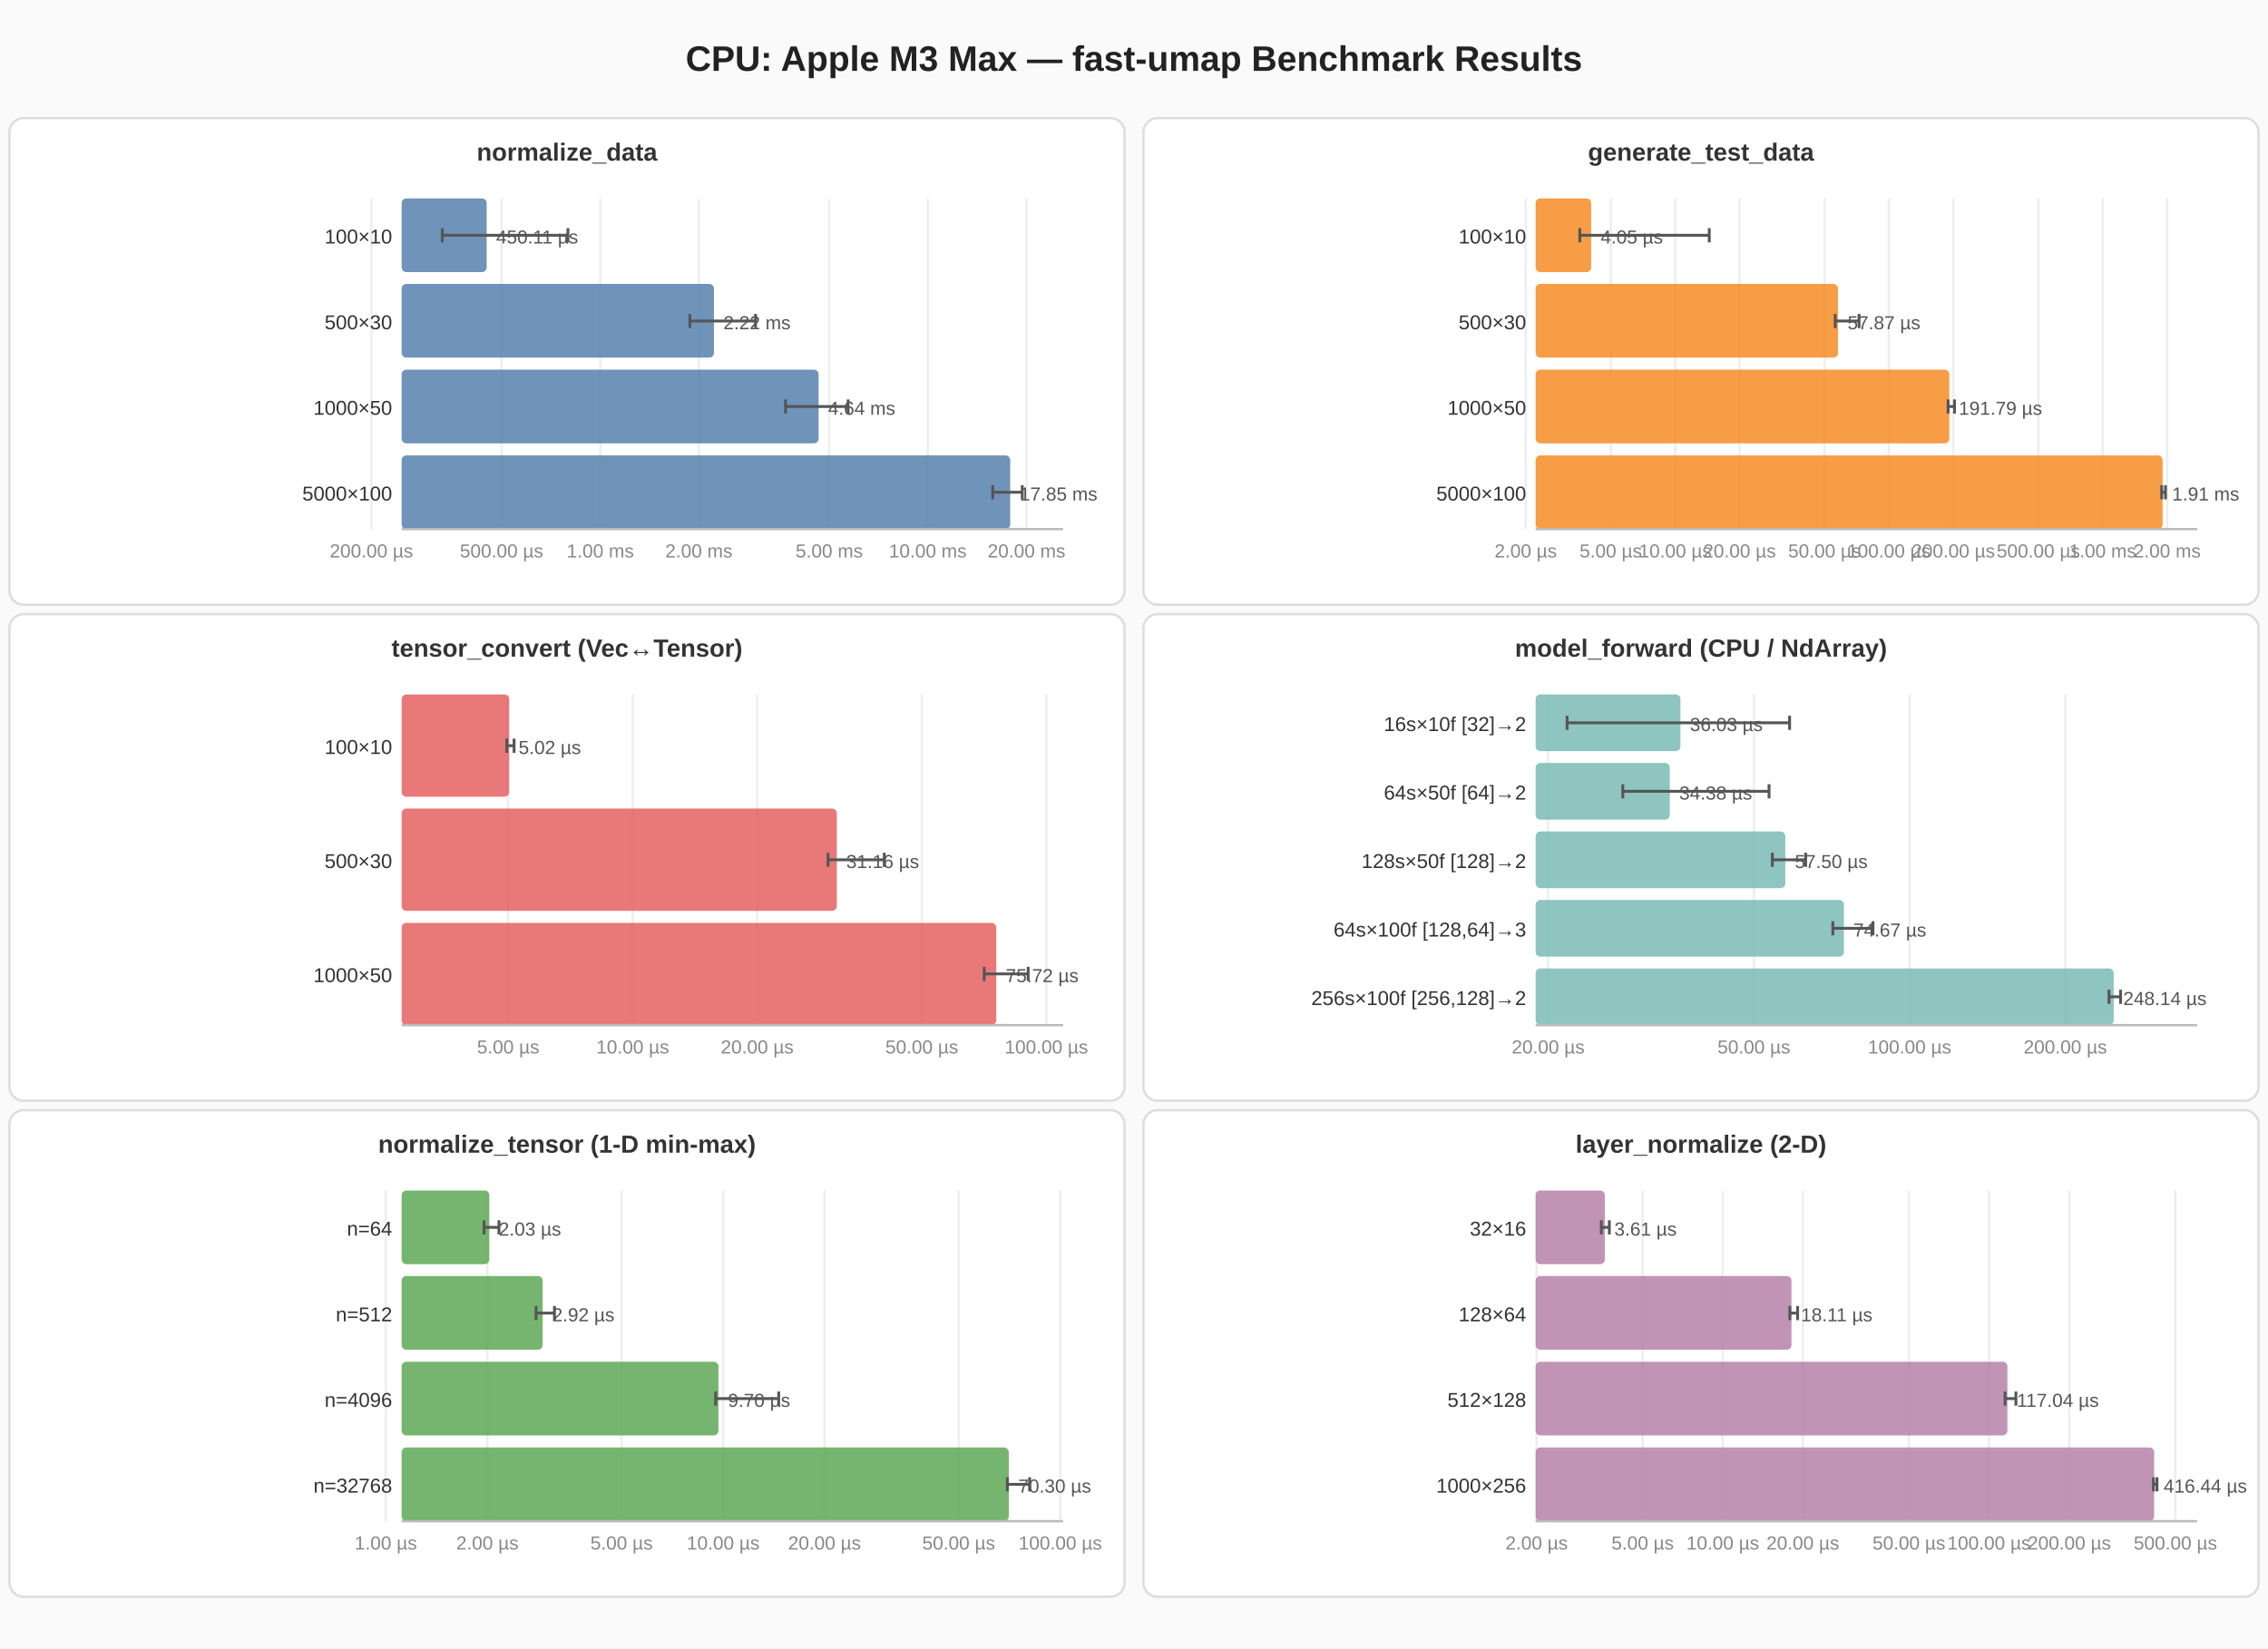
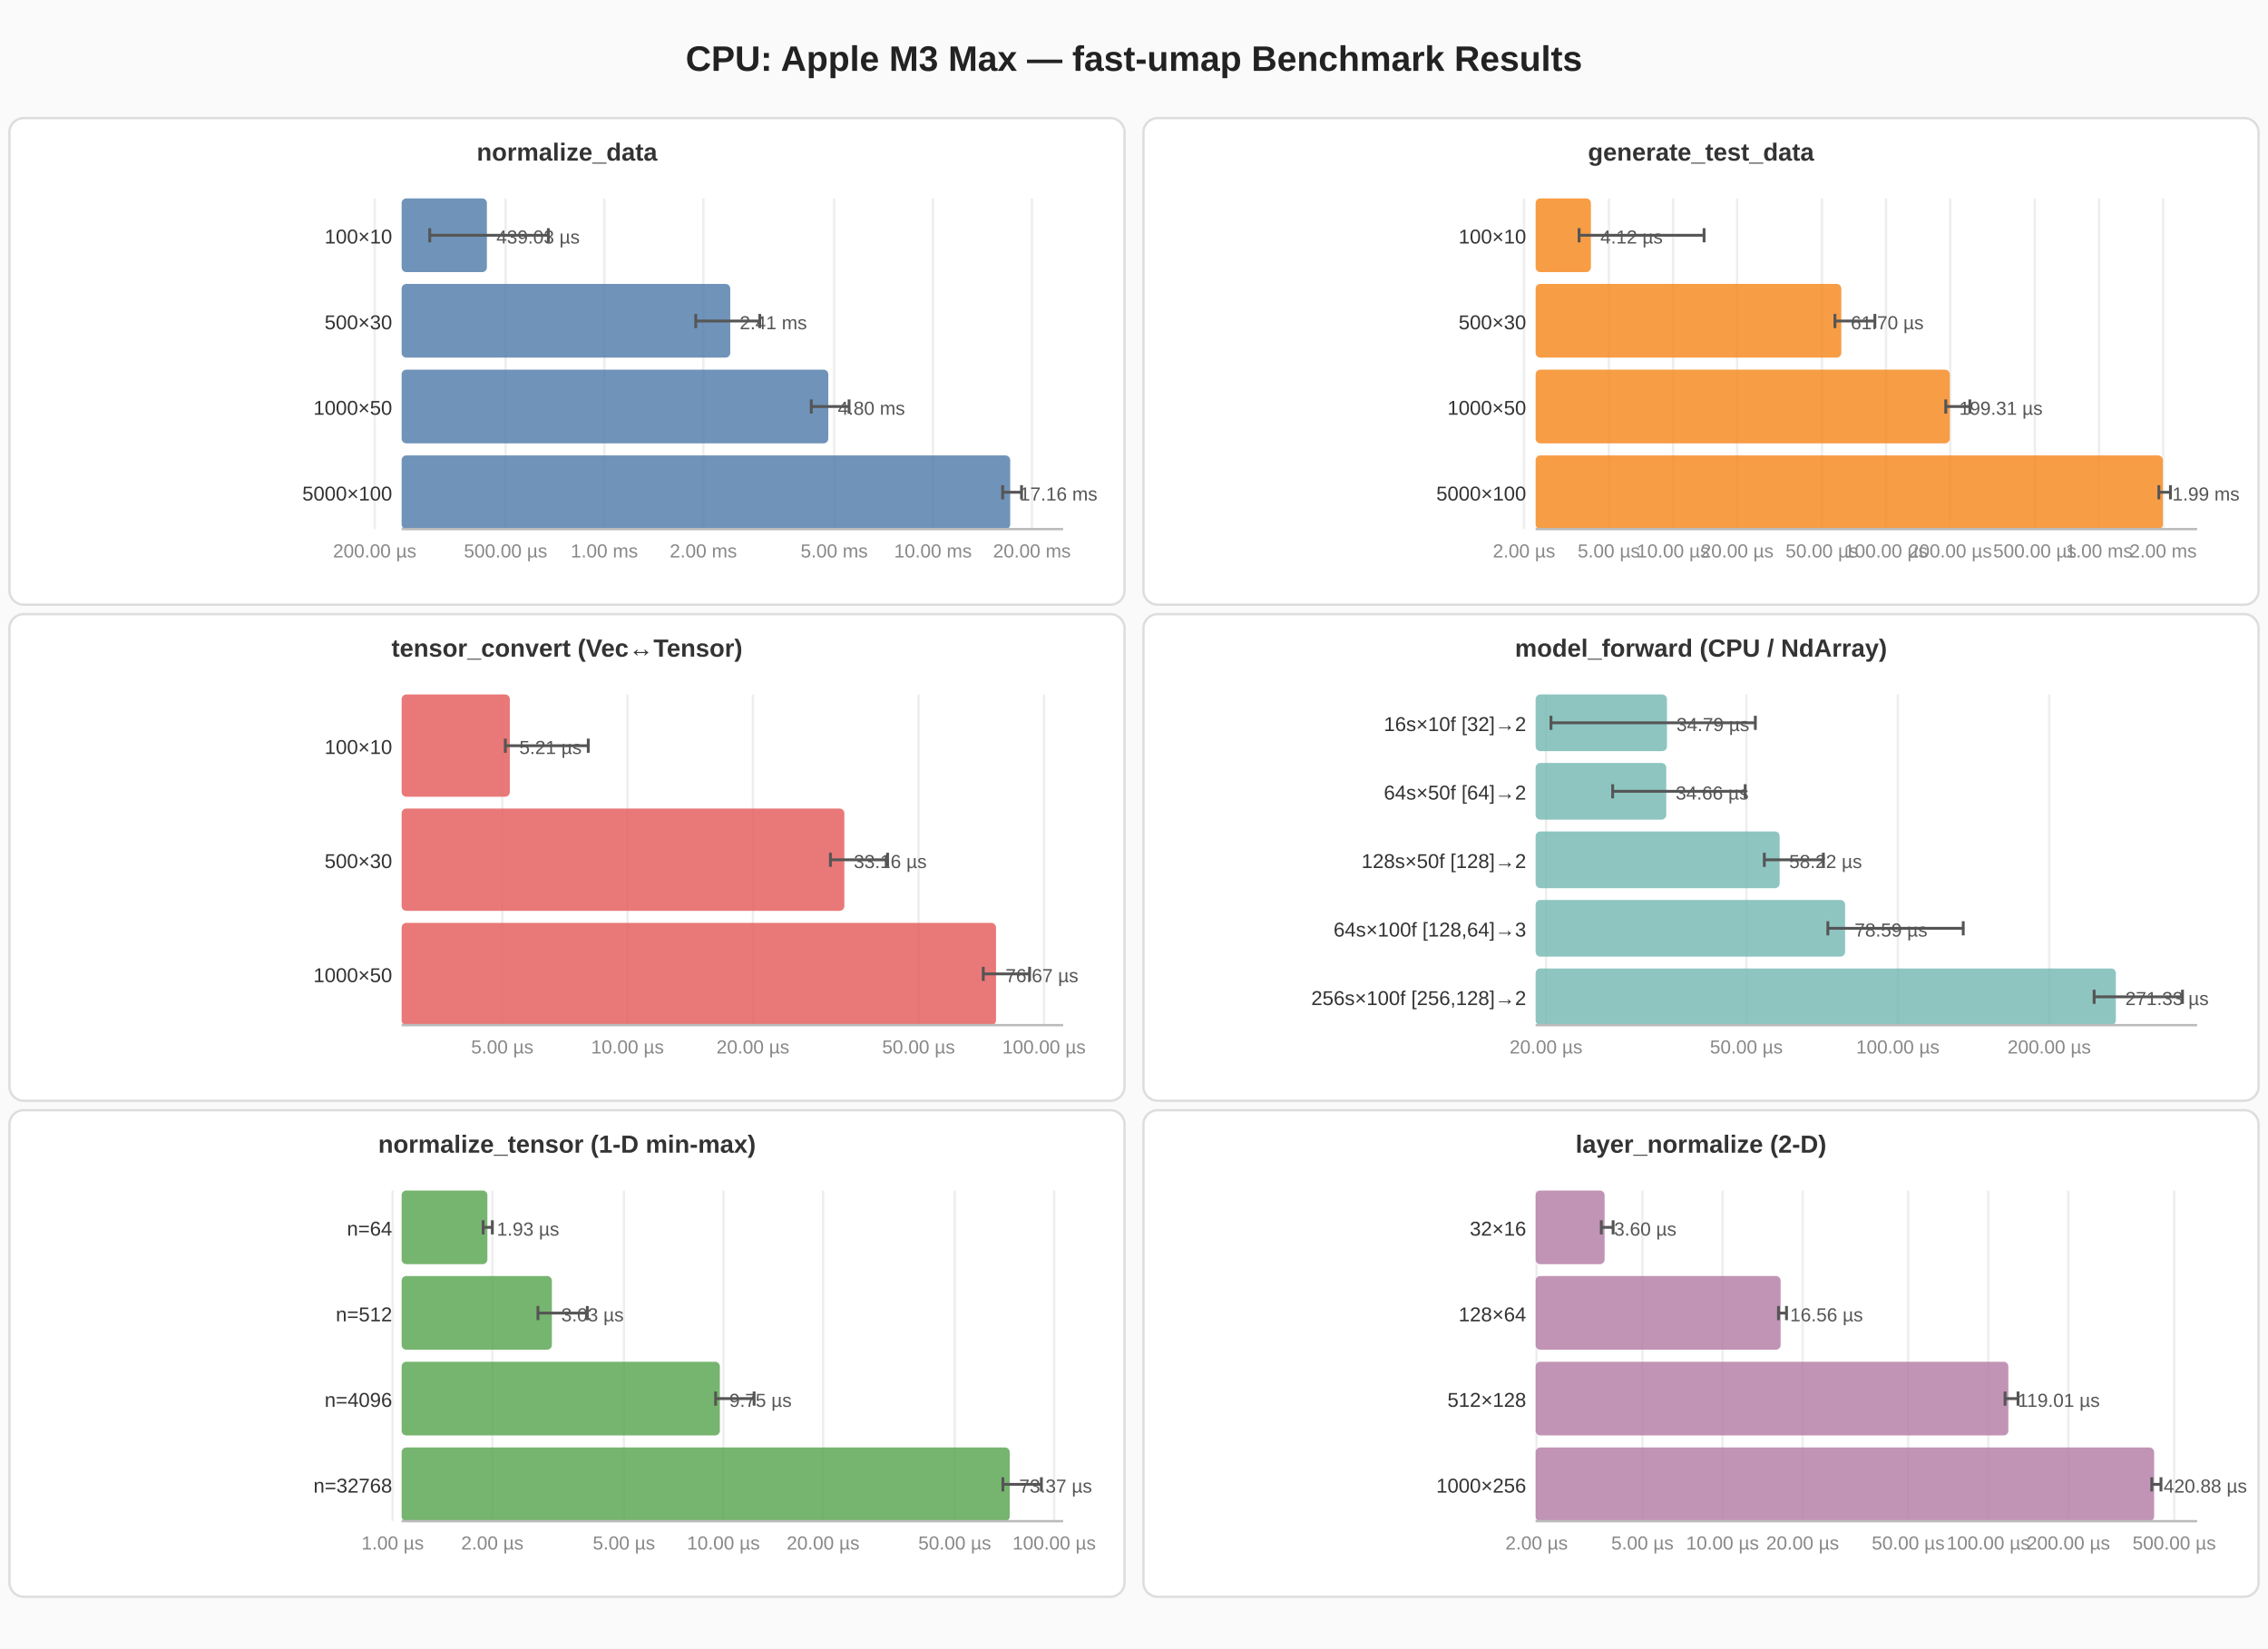
<svg xmlns="http://www.w3.org/2000/svg" width="960" height="698" font-family="monospace,Arial,sans-serif">
  <rect width="960" height="698" fill="#FAFAFA" />
  <text x="480" y="30" text-anchor="middle" font-size="15" font-weight="bold" fill="#222">CPU: Apple M3 Max — fast-umap Benchmark Results</text>
  <rect x="4.0" y="50.0" width="472.0" height="206.0" rx="6" fill="white" stroke="#DDD" stroke-width="1" />
  <text x="240.0" y="68.0" text-anchor="middle" font-size="10.5" font-weight="bold" fill="#333">normalize_data</text>
-   <line x1="157.2" y1="84.0" x2="157.2" y2="224.0" stroke="#EEE" stroke-width="1" />
-   <text x="157.2" y="236.0" text-anchor="middle" font-size="8" fill="#888">200.00 µs</text>
-   <line x1="212.3" y1="84.0" x2="212.3" y2="224.0" stroke="#EEE" stroke-width="1" />
-   <text x="212.3" y="236.0" text-anchor="middle" font-size="8" fill="#888">500.00 µs</text>
-   <line x1="254.1" y1="84.0" x2="254.1" y2="224.0" stroke="#EEE" stroke-width="1" />
-   <text x="254.1" y="236.0" text-anchor="middle" font-size="8" fill="#888">1.00 ms</text>
-   <line x1="295.8" y1="84.0" x2="295.8" y2="224.0" stroke="#EEE" stroke-width="1" />
-   <text x="295.8" y="236.0" text-anchor="middle" font-size="8" fill="#888">2.00 ms</text>
-   <line x1="351.0" y1="84.0" x2="351.0" y2="224.0" stroke="#EEE" stroke-width="1" />
-   <text x="351.0" y="236.0" text-anchor="middle" font-size="8" fill="#888">5.00 ms</text>
-   <line x1="392.7" y1="84.0" x2="392.7" y2="224.0" stroke="#EEE" stroke-width="1" />
-   <text x="392.7" y="236.0" text-anchor="middle" font-size="8" fill="#888">10.00 ms</text>
-   <line x1="434.5" y1="84.0" x2="434.5" y2="224.0" stroke="#EEE" stroke-width="1" />
-   <text x="434.5" y="236.0" text-anchor="middle" font-size="8" fill="#888">20.00 ms</text>
-   <rect x="170.0" y="84.0" width="36.0" height="31.2" rx="2" fill="#4C78A8" opacity="0.80" />
-   <line x1="187.2" y1="99.6" x2="240.4" y2="99.6" stroke="#555" stroke-width="1.2" />
-   <line x1="187.2" y1="96.6" x2="187.2" y2="102.6" stroke="#555" stroke-width="1.2" />
-   <line x1="240.4" y1="96.6" x2="240.4" y2="102.6" stroke="#555" stroke-width="1.2" />
+   <line x1="158.6" y1="84.0" x2="158.6" y2="224.0" stroke="#EEE" stroke-width="1" />
+   <text x="158.6" y="236.0" text-anchor="middle" font-size="8" fill="#888">200.00 µs</text>
+   <line x1="214.0" y1="84.0" x2="214.0" y2="224.0" stroke="#EEE" stroke-width="1" />
+   <text x="214.0" y="236.0" text-anchor="middle" font-size="8" fill="#888">500.00 µs</text>
+   <line x1="255.8" y1="84.0" x2="255.8" y2="224.0" stroke="#EEE" stroke-width="1" />
+   <text x="255.8" y="236.0" text-anchor="middle" font-size="8" fill="#888">1.00 ms</text>
+   <line x1="297.7" y1="84.0" x2="297.7" y2="224.0" stroke="#EEE" stroke-width="1" />
+   <text x="297.7" y="236.0" text-anchor="middle" font-size="8" fill="#888">2.00 ms</text>
+   <line x1="353.1" y1="84.0" x2="353.1" y2="224.0" stroke="#EEE" stroke-width="1" />
+   <text x="353.1" y="236.0" text-anchor="middle" font-size="8" fill="#888">5.00 ms</text>
+   <line x1="394.9" y1="84.0" x2="394.9" y2="224.0" stroke="#EEE" stroke-width="1" />
+   <text x="394.9" y="236.0" text-anchor="middle" font-size="8" fill="#888">10.00 ms</text>
+   <line x1="436.8" y1="84.0" x2="436.8" y2="224.0" stroke="#EEE" stroke-width="1" />
+   <text x="436.8" y="236.0" text-anchor="middle" font-size="8" fill="#888">20.00 ms</text>
+   <rect x="170.0" y="84.0" width="36.1" height="31.2" rx="2" fill="#4C78A8" opacity="0.80" />
+   <line x1="181.9" y1="99.6" x2="232.1" y2="99.6" stroke="#555" stroke-width="1.2" />
+   <line x1="181.9" y1="96.6" x2="181.9" y2="102.6" stroke="#555" stroke-width="1.2" />
+   <line x1="232.1" y1="96.6" x2="232.1" y2="102.6" stroke="#555" stroke-width="1.2" />
  <text x="166.0" y="103.1" text-anchor="end" font-size="8.5" fill="#333">100×10</text>
-   <text x="210.0" y="103.1" font-size="8" fill="#555">450.11 µs</text>
-   <rect x="170.0" y="120.2" width="132.2" height="31.2" rx="2" fill="#4C78A8" opacity="0.80" />
-   <line x1="292.0" y1="135.9" x2="319.8" y2="135.9" stroke="#555" stroke-width="1.2" />
-   <line x1="292.0" y1="132.9" x2="292.0" y2="138.9" stroke="#555" stroke-width="1.2" />
-   <line x1="319.8" y1="132.9" x2="319.8" y2="138.9" stroke="#555" stroke-width="1.2" />
+   <text x="210.1" y="103.1" font-size="8" fill="#555">439.03 µs</text>
+   <rect x="170.0" y="120.2" width="139.1" height="31.2" rx="2" fill="#4C78A8" opacity="0.80" />
+   <line x1="294.5" y1="135.9" x2="321.6" y2="135.9" stroke="#555" stroke-width="1.2" />
+   <line x1="294.5" y1="132.9" x2="294.5" y2="138.9" stroke="#555" stroke-width="1.2" />
+   <line x1="321.6" y1="132.9" x2="321.6" y2="138.9" stroke="#555" stroke-width="1.2" />
  <text x="166.0" y="139.4" text-anchor="end" font-size="8.5" fill="#333">500×30</text>
-   <text x="306.2" y="139.4" font-size="8" fill="#555">2.22 ms</text>
-   <rect x="170.0" y="156.5" width="176.5" height="31.2" rx="2" fill="#4C78A8" opacity="0.80" />
-   <line x1="332.5" y1="172.1" x2="359.0" y2="172.1" stroke="#555" stroke-width="1.2" />
-   <line x1="332.5" y1="169.1" x2="332.5" y2="175.1" stroke="#555" stroke-width="1.2" />
-   <line x1="359.0" y1="169.1" x2="359.0" y2="175.1" stroke="#555" stroke-width="1.2" />
+   <text x="313.1" y="139.4" font-size="8" fill="#555">2.41 ms</text>
+   <rect x="170.0" y="156.5" width="180.6" height="31.2" rx="2" fill="#4C78A8" opacity="0.80" />
+   <line x1="343.4" y1="172.1" x2="359.4" y2="172.1" stroke="#555" stroke-width="1.2" />
+   <line x1="343.4" y1="169.1" x2="343.4" y2="175.1" stroke="#555" stroke-width="1.2" />
+   <line x1="359.4" y1="169.1" x2="359.4" y2="175.1" stroke="#555" stroke-width="1.2" />
  <text x="166.0" y="175.6" text-anchor="end" font-size="8.5" fill="#333">1000×50</text>
-   <text x="350.5" y="175.6" font-size="8" fill="#555">4.64 ms</text>
+   <text x="354.6" y="175.6" font-size="8" fill="#555">4.80 ms</text>
  <rect x="170.0" y="192.8" width="257.6" height="31.2" rx="2" fill="#4C78A8" opacity="0.80" />
-   <line x1="420.2" y1="208.4" x2="432.7" y2="208.4" stroke="#555" stroke-width="1.2" />
-   <line x1="420.2" y1="205.4" x2="420.2" y2="211.4" stroke="#555" stroke-width="1.2" />
-   <line x1="432.7" y1="205.4" x2="432.7" y2="211.4" stroke="#555" stroke-width="1.2" />
+   <line x1="424.4" y1="208.4" x2="432.4" y2="208.4" stroke="#555" stroke-width="1.2" />
+   <line x1="424.4" y1="205.4" x2="424.4" y2="211.4" stroke="#555" stroke-width="1.2" />
+   <line x1="432.4" y1="205.4" x2="432.4" y2="211.4" stroke="#555" stroke-width="1.2" />
  <text x="166.0" y="211.9" text-anchor="end" font-size="8.5" fill="#333">5000×100</text>
-   <text x="431.6" y="211.9" font-size="8" fill="#555">17.85 ms</text>
+   <text x="431.6" y="211.9" font-size="8" fill="#555">17.16 ms</text>
  <line x1="170.0" y1="224.0" x2="450.0" y2="224.0" stroke="#BBB" stroke-width="1" />
  <rect x="484.0" y="50.0" width="472.0" height="206.0" rx="6" fill="white" stroke="#DDD" stroke-width="1" />
  <text x="720.0" y="68.0" text-anchor="middle" font-size="10.5" font-weight="bold" fill="#333">generate_test_data</text>
-   <line x1="645.8" y1="84.0" x2="645.8" y2="224.0" stroke="#EEE" stroke-width="1" />
-   <text x="645.8" y="236.0" text-anchor="middle" font-size="8" fill="#888">2.00 µs</text>
-   <line x1="681.8" y1="84.0" x2="681.8" y2="224.0" stroke="#EEE" stroke-width="1" />
-   <text x="681.8" y="236.0" text-anchor="middle" font-size="8" fill="#888">5.00 µs</text>
-   <line x1="709.1" y1="84.0" x2="709.1" y2="224.0" stroke="#EEE" stroke-width="1" />
-   <text x="709.1" y="236.0" text-anchor="middle" font-size="8" fill="#888">10.00 µs</text>
-   <line x1="736.3" y1="84.0" x2="736.3" y2="224.0" stroke="#EEE" stroke-width="1" />
-   <text x="736.3" y="236.0" text-anchor="middle" font-size="8" fill="#888">20.00 µs</text>
-   <line x1="772.3" y1="84.0" x2="772.3" y2="224.0" stroke="#EEE" stroke-width="1" />
-   <text x="772.3" y="236.0" text-anchor="middle" font-size="8" fill="#888">50.00 µs</text>
-   <line x1="799.5" y1="84.0" x2="799.5" y2="224.0" stroke="#EEE" stroke-width="1" />
-   <text x="799.5" y="236.0" text-anchor="middle" font-size="8" fill="#888">100.00 µs</text>
-   <line x1="826.8" y1="84.0" x2="826.8" y2="224.0" stroke="#EEE" stroke-width="1" />
-   <text x="826.8" y="236.0" text-anchor="middle" font-size="8" fill="#888">200.00 µs</text>
-   <line x1="862.8" y1="84.0" x2="862.8" y2="224.0" stroke="#EEE" stroke-width="1" />
-   <text x="862.8" y="236.0" text-anchor="middle" font-size="8" fill="#888">500.00 µs</text>
-   <line x1="890.0" y1="84.0" x2="890.0" y2="224.0" stroke="#EEE" stroke-width="1" />
-   <text x="890.0" y="236.0" text-anchor="middle" font-size="8" fill="#888">1.00 ms</text>
-   <line x1="917.3" y1="84.0" x2="917.3" y2="224.0" stroke="#EEE" stroke-width="1" />
-   <text x="917.3" y="236.0" text-anchor="middle" font-size="8" fill="#888">2.00 ms</text>
-   <rect x="650.0" y="84.0" width="23.5" height="31.2" rx="2" fill="#F58518" opacity="0.80" />
-   <line x1="668.7" y1="99.6" x2="723.5" y2="99.6" stroke="#555" stroke-width="1.2" />
-   <line x1="668.7" y1="96.6" x2="668.7" y2="102.6" stroke="#555" stroke-width="1.2" />
-   <line x1="723.5" y1="96.6" x2="723.5" y2="102.6" stroke="#555" stroke-width="1.2" />
+   <line x1="645.1" y1="84.0" x2="645.1" y2="224.0" stroke="#EEE" stroke-width="1" />
+   <text x="645.1" y="236.0" text-anchor="middle" font-size="8" fill="#888">2.00 µs</text>
+   <line x1="681.0" y1="84.0" x2="681.0" y2="224.0" stroke="#EEE" stroke-width="1" />
+   <text x="681.0" y="236.0" text-anchor="middle" font-size="8" fill="#888">5.00 µs</text>
+   <line x1="708.2" y1="84.0" x2="708.2" y2="224.0" stroke="#EEE" stroke-width="1" />
+   <text x="708.2" y="236.0" text-anchor="middle" font-size="8" fill="#888">10.00 µs</text>
+   <line x1="735.3" y1="84.0" x2="735.3" y2="224.0" stroke="#EEE" stroke-width="1" />
+   <text x="735.3" y="236.0" text-anchor="middle" font-size="8" fill="#888">20.00 µs</text>
+   <line x1="771.2" y1="84.0" x2="771.2" y2="224.0" stroke="#EEE" stroke-width="1" />
+   <text x="771.2" y="236.0" text-anchor="middle" font-size="8" fill="#888">50.00 µs</text>
+   <line x1="798.3" y1="84.0" x2="798.3" y2="224.0" stroke="#EEE" stroke-width="1" />
+   <text x="798.3" y="236.0" text-anchor="middle" font-size="8" fill="#888">100.00 µs</text>
+   <line x1="825.5" y1="84.0" x2="825.5" y2="224.0" stroke="#EEE" stroke-width="1" />
+   <text x="825.5" y="236.0" text-anchor="middle" font-size="8" fill="#888">200.00 µs</text>
+   <line x1="861.3" y1="84.0" x2="861.3" y2="224.0" stroke="#EEE" stroke-width="1" />
+   <text x="861.3" y="236.0" text-anchor="middle" font-size="8" fill="#888">500.00 µs</text>
+   <line x1="888.5" y1="84.0" x2="888.5" y2="224.0" stroke="#EEE" stroke-width="1" />
+   <text x="888.5" y="236.0" text-anchor="middle" font-size="8" fill="#888">1.00 ms</text>
+   <line x1="915.6" y1="84.0" x2="915.6" y2="224.0" stroke="#EEE" stroke-width="1" />
+   <text x="915.6" y="236.0" text-anchor="middle" font-size="8" fill="#888">2.00 ms</text>
+   <rect x="650.0" y="84.0" width="23.4" height="31.2" rx="2" fill="#F58518" opacity="0.80" />
+   <line x1="668.4" y1="99.6" x2="721.3" y2="99.6" stroke="#555" stroke-width="1.2" />
+   <line x1="668.4" y1="96.6" x2="668.4" y2="102.6" stroke="#555" stroke-width="1.2" />
+   <line x1="721.3" y1="96.6" x2="721.3" y2="102.6" stroke="#555" stroke-width="1.2" />
  <text x="646.0" y="103.1" text-anchor="end" font-size="8.5" fill="#333">100×10</text>
-   <text x="677.5" y="103.1" font-size="8" fill="#555">4.05 µs</text>
-   <rect x="650.0" y="120.2" width="128.0" height="31.2" rx="2" fill="#F58518" opacity="0.80" />
-   <line x1="776.8" y1="135.9" x2="786.9" y2="135.9" stroke="#555" stroke-width="1.2" />
-   <line x1="776.8" y1="132.9" x2="776.8" y2="138.9" stroke="#555" stroke-width="1.2" />
-   <line x1="786.9" y1="132.9" x2="786.9" y2="138.9" stroke="#555" stroke-width="1.2" />
+   <text x="677.4" y="103.1" font-size="8" fill="#555">4.12 µs</text>
+   <rect x="650.0" y="120.2" width="129.4" height="31.2" rx="2" fill="#F58518" opacity="0.80" />
+   <line x1="776.7" y1="135.9" x2="793.6" y2="135.9" stroke="#555" stroke-width="1.2" />
+   <line x1="776.7" y1="132.9" x2="776.7" y2="138.9" stroke="#555" stroke-width="1.2" />
+   <line x1="793.6" y1="132.9" x2="793.6" y2="138.9" stroke="#555" stroke-width="1.2" />
  <text x="646.0" y="139.4" text-anchor="end" font-size="8.5" fill="#333">500×30</text>
-   <text x="782.0" y="139.4" font-size="8" fill="#555">57.87 µs</text>
-   <rect x="650.0" y="156.5" width="175.1" height="31.2" rx="2" fill="#F58518" opacity="0.80" />
-   <line x1="824.6" y1="172.1" x2="827.3" y2="172.1" stroke="#555" stroke-width="1.2" />
-   <line x1="824.6" y1="169.1" x2="824.6" y2="175.1" stroke="#555" stroke-width="1.2" />
-   <line x1="827.3" y1="169.1" x2="827.3" y2="175.1" stroke="#555" stroke-width="1.2" />
+   <text x="783.4" y="139.4" font-size="8" fill="#555">61.70 µs</text>
+   <rect x="650.0" y="156.5" width="175.3" height="31.2" rx="2" fill="#F58518" opacity="0.80" />
+   <line x1="823.6" y1="172.1" x2="833.8" y2="172.1" stroke="#555" stroke-width="1.2" />
+   <line x1="823.6" y1="169.1" x2="823.6" y2="175.1" stroke="#555" stroke-width="1.2" />
+   <line x1="833.8" y1="169.1" x2="833.8" y2="175.1" stroke="#555" stroke-width="1.2" />
  <text x="646.0" y="175.6" text-anchor="end" font-size="8.5" fill="#333">1000×50</text>
-   <text x="829.1" y="175.6" font-size="8" fill="#555">191.79 µs</text>
-   <rect x="650.0" y="192.8" width="265.4" height="31.2" rx="2" fill="#F58518" opacity="0.80" />
-   <line x1="915.0" y1="208.4" x2="916.6" y2="208.4" stroke="#555" stroke-width="1.2" />
-   <line x1="915.0" y1="205.4" x2="915.0" y2="211.4" stroke="#555" stroke-width="1.2" />
-   <line x1="916.6" y1="205.4" x2="916.6" y2="211.4" stroke="#555" stroke-width="1.2" />
+   <text x="829.3" y="175.6" font-size="8" fill="#555">199.31 µs</text>
+   <rect x="650.0" y="192.8" width="265.5" height="31.2" rx="2" fill="#F58518" opacity="0.80" />
+   <line x1="913.8" y1="208.4" x2="918.7" y2="208.4" stroke="#555" stroke-width="1.2" />
+   <line x1="913.8" y1="205.4" x2="913.8" y2="211.4" stroke="#555" stroke-width="1.2" />
+   <line x1="918.7" y1="205.4" x2="918.7" y2="211.4" stroke="#555" stroke-width="1.2" />
  <text x="646.0" y="211.9" text-anchor="end" font-size="8.5" fill="#333">5000×100</text>
-   <text x="919.4" y="211.9" font-size="8" fill="#555">1.91 ms</text>
+   <text x="919.5" y="211.9" font-size="8" fill="#555">1.99 ms</text>
  <line x1="650.0" y1="224.0" x2="930.0" y2="224.0" stroke="#BBB" stroke-width="1" />
  <rect x="4.0" y="260.0" width="472.0" height="206.0" rx="6" fill="white" stroke="#DDD" stroke-width="1" />
  <text x="240.0" y="278.0" text-anchor="middle" font-size="10.5" font-weight="bold" fill="#333">tensor_convert (Vec↔Tensor)</text>
-   <line x1="215.1" y1="294.0" x2="215.1" y2="434.0" stroke="#EEE" stroke-width="1" />
-   <text x="215.1" y="446.0" text-anchor="middle" font-size="8" fill="#888">5.00 µs</text>
-   <line x1="267.8" y1="294.0" x2="267.8" y2="434.0" stroke="#EEE" stroke-width="1" />
-   <text x="267.8" y="446.0" text-anchor="middle" font-size="8" fill="#888">10.00 µs</text>
-   <line x1="320.5" y1="294.0" x2="320.5" y2="434.0" stroke="#EEE" stroke-width="1" />
-   <text x="320.5" y="446.0" text-anchor="middle" font-size="8" fill="#888">20.00 µs</text>
-   <line x1="390.2" y1="294.0" x2="390.2" y2="434.0" stroke="#EEE" stroke-width="1" />
-   <text x="390.2" y="446.0" text-anchor="middle" font-size="8" fill="#888">50.00 µs</text>
-   <line x1="442.9" y1="294.0" x2="442.9" y2="434.0" stroke="#EEE" stroke-width="1" />
-   <text x="442.9" y="446.0" text-anchor="middle" font-size="8" fill="#888">100.00 µs</text>
-   <rect x="170.0" y="294.0" width="45.5" height="43.3" rx="2" fill="#E45756" opacity="0.80" />
-   <line x1="214.5" y1="315.7" x2="217.6" y2="315.7" stroke="#555" stroke-width="1.2" />
-   <line x1="214.5" y1="312.7" x2="214.5" y2="318.7" stroke="#555" stroke-width="1.2" />
-   <line x1="217.6" y1="312.7" x2="217.6" y2="318.7" stroke="#555" stroke-width="1.2" />
+   <line x1="212.6" y1="294.0" x2="212.6" y2="434.0" stroke="#EEE" stroke-width="1" />
+   <text x="212.6" y="446.0" text-anchor="middle" font-size="8" fill="#888">5.00 µs</text>
+   <line x1="265.6" y1="294.0" x2="265.6" y2="434.0" stroke="#EEE" stroke-width="1" />
+   <text x="265.6" y="446.0" text-anchor="middle" font-size="8" fill="#888">10.00 µs</text>
+   <line x1="318.7" y1="294.0" x2="318.7" y2="434.0" stroke="#EEE" stroke-width="1" />
+   <text x="318.7" y="446.0" text-anchor="middle" font-size="8" fill="#888">20.00 µs</text>
+   <line x1="388.8" y1="294.0" x2="388.8" y2="434.0" stroke="#EEE" stroke-width="1" />
+   <text x="388.8" y="446.0" text-anchor="middle" font-size="8" fill="#888">50.00 µs</text>
+   <line x1="441.9" y1="294.0" x2="441.9" y2="434.0" stroke="#EEE" stroke-width="1" />
+   <text x="441.9" y="446.0" text-anchor="middle" font-size="8" fill="#888">100.00 µs</text>
+   <rect x="170.0" y="294.0" width="45.8" height="43.3" rx="2" fill="#E45756" opacity="0.80" />
+   <line x1="213.9" y1="315.7" x2="249.0" y2="315.7" stroke="#555" stroke-width="1.2" />
+   <line x1="213.9" y1="312.7" x2="213.9" y2="318.7" stroke="#555" stroke-width="1.2" />
+   <line x1="249.0" y1="312.7" x2="249.0" y2="318.7" stroke="#555" stroke-width="1.2" />
  <text x="166.0" y="319.2" text-anchor="end" font-size="8.5" fill="#333">100×10</text>
-   <text x="219.5" y="319.2" font-size="8" fill="#555">5.02 µs</text>
-   <rect x="170.0" y="342.3" width="184.2" height="43.3" rx="2" fill="#E45756" opacity="0.80" />
-   <line x1="350.5" y1="364.0" x2="374.3" y2="364.0" stroke="#555" stroke-width="1.2" />
-   <line x1="350.5" y1="361.0" x2="350.5" y2="367.0" stroke="#555" stroke-width="1.2" />
-   <line x1="374.3" y1="361.0" x2="374.3" y2="367.0" stroke="#555" stroke-width="1.2" />
+   <text x="219.8" y="319.2" font-size="8" fill="#555">5.21 µs</text>
+   <rect x="170.0" y="342.3" width="187.4" height="43.3" rx="2" fill="#E45756" opacity="0.80" />
+   <line x1="351.5" y1="364.0" x2="375.7" y2="364.0" stroke="#555" stroke-width="1.2" />
+   <line x1="351.5" y1="361.0" x2="351.5" y2="367.0" stroke="#555" stroke-width="1.2" />
+   <line x1="375.7" y1="361.0" x2="375.7" y2="367.0" stroke="#555" stroke-width="1.2" />
  <text x="166.0" y="367.5" text-anchor="end" font-size="8.5" fill="#333">500×30</text>
-   <text x="358.2" y="367.5" font-size="8" fill="#555">31.16 µs</text>
-   <rect x="170.0" y="390.7" width="251.7" height="43.3" rx="2" fill="#E45756" opacity="0.80" />
-   <line x1="416.6" y1="412.3" x2="435.2" y2="412.3" stroke="#555" stroke-width="1.2" />
-   <line x1="416.6" y1="409.3" x2="416.6" y2="415.3" stroke="#555" stroke-width="1.2" />
-   <line x1="435.2" y1="409.3" x2="435.2" y2="415.3" stroke="#555" stroke-width="1.2" />
+   <text x="361.4" y="367.5" font-size="8" fill="#555">33.16 µs</text>
+   <rect x="170.0" y="390.7" width="251.6" height="43.3" rx="2" fill="#E45756" opacity="0.80" />
+   <line x1="416.2" y1="412.3" x2="435.8" y2="412.3" stroke="#555" stroke-width="1.2" />
+   <line x1="416.2" y1="409.3" x2="416.2" y2="415.3" stroke="#555" stroke-width="1.2" />
+   <line x1="435.8" y1="409.3" x2="435.8" y2="415.3" stroke="#555" stroke-width="1.2" />
  <text x="166.0" y="415.8" text-anchor="end" font-size="8.5" fill="#333">1000×50</text>
-   <text x="425.7" y="415.8" font-size="8" fill="#555">75.72 µs</text>
+   <text x="425.6" y="415.8" font-size="8" fill="#555">76.67 µs</text>
  <line x1="170.0" y1="434.0" x2="450.0" y2="434.0" stroke="#BBB" stroke-width="1" />
  <rect x="484.0" y="260.0" width="472.0" height="206.0" rx="6" fill="white" stroke="#DDD" stroke-width="1" />
  <text x="720.0" y="278.0" text-anchor="middle" font-size="10.5" font-weight="bold" fill="#333">model_forward (CPU / NdArray)</text>
-   <line x1="655.3" y1="294.0" x2="655.3" y2="434.0" stroke="#EEE" stroke-width="1" />
-   <text x="655.3" y="446.0" text-anchor="middle" font-size="8" fill="#888">20.00 µs</text>
-   <line x1="742.4" y1="294.0" x2="742.4" y2="434.0" stroke="#EEE" stroke-width="1" />
-   <text x="742.4" y="446.0" text-anchor="middle" font-size="8" fill="#888">50.00 µs</text>
-   <line x1="808.3" y1="294.0" x2="808.3" y2="434.0" stroke="#EEE" stroke-width="1" />
-   <text x="808.3" y="446.0" text-anchor="middle" font-size="8" fill="#888">100.00 µs</text>
-   <line x1="874.2" y1="294.0" x2="874.2" y2="434.0" stroke="#EEE" stroke-width="1" />
-   <text x="874.2" y="446.0" text-anchor="middle" font-size="8" fill="#888">200.00 µs</text>
-   <rect x="650.0" y="294.0" width="61.3" height="24.0" rx="2" fill="#72B7B2" opacity="0.80" />
-   <line x1="663.3" y1="306.0" x2="757.5" y2="306.0" stroke="#555" stroke-width="1.2" />
-   <line x1="663.3" y1="303.0" x2="663.3" y2="309.0" stroke="#555" stroke-width="1.2" />
-   <line x1="757.5" y1="303.0" x2="757.5" y2="309.0" stroke="#555" stroke-width="1.2" />
+   <line x1="654.4" y1="294.0" x2="654.4" y2="434.0" stroke="#EEE" stroke-width="1" />
+   <text x="654.4" y="446.0" text-anchor="middle" font-size="8" fill="#888">20.00 µs</text>
+   <line x1="739.2" y1="294.0" x2="739.2" y2="434.0" stroke="#EEE" stroke-width="1" />
+   <text x="739.2" y="446.0" text-anchor="middle" font-size="8" fill="#888">50.00 µs</text>
+   <line x1="803.3" y1="294.0" x2="803.3" y2="434.0" stroke="#EEE" stroke-width="1" />
+   <text x="803.3" y="446.0" text-anchor="middle" font-size="8" fill="#888">100.00 µs</text>
+   <line x1="867.4" y1="294.0" x2="867.4" y2="434.0" stroke="#EEE" stroke-width="1" />
+   <text x="867.4" y="446.0" text-anchor="middle" font-size="8" fill="#888">200.00 µs</text>
+   <rect x="650.0" y="294.0" width="55.6" height="24.0" rx="2" fill="#72B7B2" opacity="0.80" />
+   <line x1="656.5" y1="306.0" x2="743.0" y2="306.0" stroke="#555" stroke-width="1.2" />
+   <line x1="656.5" y1="303.0" x2="656.5" y2="309.0" stroke="#555" stroke-width="1.2" />
+   <line x1="743.0" y1="303.0" x2="743.0" y2="309.0" stroke="#555" stroke-width="1.2" />
  <text x="646.0" y="309.5" text-anchor="end" font-size="8.5" fill="#333">16s×10f [32]→2</text>
-   <text x="715.3" y="309.5" font-size="8" fill="#555">36.03 µs</text>
-   <rect x="650.0" y="323.0" width="56.8" height="24.0" rx="2" fill="#72B7B2" opacity="0.80" />
-   <line x1="686.9" y1="335.0" x2="748.8" y2="335.0" stroke="#555" stroke-width="1.2" />
-   <line x1="686.9" y1="332.0" x2="686.9" y2="338.0" stroke="#555" stroke-width="1.2" />
-   <line x1="748.8" y1="332.0" x2="748.8" y2="338.0" stroke="#555" stroke-width="1.2" />
+   <text x="709.6" y="309.5" font-size="8" fill="#555">34.79 µs</text>
+   <rect x="650.0" y="323.0" width="55.3" height="24.0" rx="2" fill="#72B7B2" opacity="0.80" />
+   <line x1="682.6" y1="335.0" x2="738.7" y2="335.0" stroke="#555" stroke-width="1.2" />
+   <line x1="682.6" y1="332.0" x2="682.6" y2="338.0" stroke="#555" stroke-width="1.2" />
+   <line x1="738.7" y1="332.0" x2="738.7" y2="338.0" stroke="#555" stroke-width="1.2" />
  <text x="646.0" y="338.5" text-anchor="end" font-size="8.5" fill="#333">64s×50f [64]→2</text>
-   <text x="710.8" y="338.5" font-size="8" fill="#555">34.38 µs</text>
-   <rect x="650.0" y="352.0" width="105.7" height="24.0" rx="2" fill="#72B7B2" opacity="0.80" />
-   <line x1="750.2" y1="364.0" x2="764.3" y2="364.0" stroke="#555" stroke-width="1.2" />
-   <line x1="750.2" y1="361.0" x2="750.2" y2="367.0" stroke="#555" stroke-width="1.2" />
-   <line x1="764.3" y1="361.0" x2="764.3" y2="367.0" stroke="#555" stroke-width="1.2" />
+   <text x="709.3" y="338.5" font-size="8" fill="#555">34.66 µs</text>
+   <rect x="650.0" y="352.0" width="103.3" height="24.0" rx="2" fill="#72B7B2" opacity="0.80" />
+   <line x1="746.8" y1="364.0" x2="771.8" y2="364.0" stroke="#555" stroke-width="1.2" />
+   <line x1="746.8" y1="361.0" x2="746.8" y2="367.0" stroke="#555" stroke-width="1.2" />
+   <line x1="771.8" y1="361.0" x2="771.8" y2="367.0" stroke="#555" stroke-width="1.2" />
  <text x="646.0" y="367.5" text-anchor="end" font-size="8.5" fill="#333">128s×50f [128]→2</text>
-   <text x="759.7" y="367.5" font-size="8" fill="#555">57.50 µs</text>
-   <rect x="650.0" y="381.0" width="130.5" height="24.0" rx="2" fill="#72B7B2" opacity="0.80" />
-   <line x1="775.8" y1="393.0" x2="792.8" y2="393.0" stroke="#555" stroke-width="1.2" />
-   <line x1="775.8" y1="390.0" x2="775.8" y2="396.0" stroke="#555" stroke-width="1.2" />
-   <line x1="792.8" y1="390.0" x2="792.8" y2="396.0" stroke="#555" stroke-width="1.2" />
+   <text x="757.3" y="367.5" font-size="8" fill="#555">58.22 µs</text>
+   <rect x="650.0" y="381.0" width="131.0" height="24.0" rx="2" fill="#72B7B2" opacity="0.80" />
+   <line x1="773.7" y1="393.0" x2="831.0" y2="393.0" stroke="#555" stroke-width="1.2" />
+   <line x1="773.7" y1="390.0" x2="773.7" y2="396.0" stroke="#555" stroke-width="1.2" />
+   <line x1="831.0" y1="390.0" x2="831.0" y2="396.0" stroke="#555" stroke-width="1.2" />
  <text x="646.0" y="396.5" text-anchor="end" font-size="8.5" fill="#333">64s×100f [128,64]→3</text>
-   <text x="784.5" y="396.5" font-size="8" fill="#555">74.67 µs</text>
-   <rect x="650.0" y="410.0" width="244.7" height="24.0" rx="2" fill="#72B7B2" opacity="0.80" />
-   <line x1="892.7" y1="422.0" x2="897.6" y2="422.0" stroke="#555" stroke-width="1.2" />
-   <line x1="892.7" y1="419.0" x2="892.7" y2="425.0" stroke="#555" stroke-width="1.2" />
-   <line x1="897.6" y1="419.0" x2="897.6" y2="425.0" stroke="#555" stroke-width="1.2" />
+   <text x="785.0" y="396.5" font-size="8" fill="#555">78.59 µs</text>
+   <rect x="650.0" y="410.0" width="245.6" height="24.0" rx="2" fill="#72B7B2" opacity="0.80" />
+   <line x1="886.4" y1="422.0" x2="923.8" y2="422.0" stroke="#555" stroke-width="1.2" />
+   <line x1="886.4" y1="419.0" x2="886.4" y2="425.0" stroke="#555" stroke-width="1.2" />
+   <line x1="923.8" y1="419.0" x2="923.8" y2="425.0" stroke="#555" stroke-width="1.2" />
  <text x="646.0" y="425.5" text-anchor="end" font-size="8.5" fill="#333">256s×100f [256,128]→2</text>
-   <text x="898.7" y="425.5" font-size="8" fill="#555">248.14 µs</text>
+   <text x="899.6" y="425.5" font-size="8" fill="#555">271.33 µs</text>
  <line x1="650.0" y1="434.0" x2="930.0" y2="434.0" stroke="#BBB" stroke-width="1" />
  <rect x="4.0" y="470.0" width="472.0" height="206.0" rx="6" fill="white" stroke="#DDD" stroke-width="1" />
  <text x="240.0" y="488.0" text-anchor="middle" font-size="10.5" font-weight="bold" fill="#333">normalize_tensor (1-D min-max)</text>
-   <line x1="163.3" y1="504.0" x2="163.3" y2="644.0" stroke="#EEE" stroke-width="1" />
-   <text x="163.3" y="656.0" text-anchor="middle" font-size="8" fill="#888">1.00 µs</text>
-   <line x1="206.3" y1="504.0" x2="206.3" y2="644.0" stroke="#EEE" stroke-width="1" />
-   <text x="206.3" y="656.0" text-anchor="middle" font-size="8" fill="#888">2.00 µs</text>
-   <line x1="263.1" y1="504.0" x2="263.1" y2="644.0" stroke="#EEE" stroke-width="1" />
-   <text x="263.1" y="656.0" text-anchor="middle" font-size="8" fill="#888">5.00 µs</text>
-   <line x1="306.1" y1="504.0" x2="306.1" y2="644.0" stroke="#EEE" stroke-width="1" />
-   <text x="306.1" y="656.0" text-anchor="middle" font-size="8" fill="#888">10.00 µs</text>
-   <line x1="349.0" y1="504.0" x2="349.0" y2="644.0" stroke="#EEE" stroke-width="1" />
-   <text x="349.0" y="656.0" text-anchor="middle" font-size="8" fill="#888">20.00 µs</text>
-   <line x1="405.8" y1="504.0" x2="405.8" y2="644.0" stroke="#EEE" stroke-width="1" />
-   <text x="405.8" y="656.0" text-anchor="middle" font-size="8" fill="#888">50.00 µs</text>
-   <line x1="448.8" y1="504.0" x2="448.8" y2="644.0" stroke="#EEE" stroke-width="1" />
-   <text x="448.8" y="656.0" text-anchor="middle" font-size="8" fill="#888">100.00 µs</text>
-   <rect x="170.0" y="504.0" width="37.1" height="31.2" rx="2" fill="#54A24B" opacity="0.80" />
-   <line x1="204.9" y1="519.6" x2="211.2" y2="519.6" stroke="#555" stroke-width="1.2" />
-   <line x1="204.9" y1="516.6" x2="204.9" y2="522.6" stroke="#555" stroke-width="1.2" />
-   <line x1="211.2" y1="516.6" x2="211.2" y2="522.6" stroke="#555" stroke-width="1.2" />
+   <line x1="166.2" y1="504.0" x2="166.2" y2="644.0" stroke="#EEE" stroke-width="1" />
+   <text x="166.2" y="656.0" text-anchor="middle" font-size="8" fill="#888">1.00 µs</text>
+   <line x1="208.4" y1="504.0" x2="208.4" y2="644.0" stroke="#EEE" stroke-width="1" />
+   <text x="208.4" y="656.0" text-anchor="middle" font-size="8" fill="#888">2.00 µs</text>
+   <line x1="264.1" y1="504.0" x2="264.1" y2="644.0" stroke="#EEE" stroke-width="1" />
+   <text x="264.1" y="656.0" text-anchor="middle" font-size="8" fill="#888">5.00 µs</text>
+   <line x1="306.2" y1="504.0" x2="306.2" y2="644.0" stroke="#EEE" stroke-width="1" />
+   <text x="306.2" y="656.0" text-anchor="middle" font-size="8" fill="#888">10.00 µs</text>
+   <line x1="348.4" y1="504.0" x2="348.4" y2="644.0" stroke="#EEE" stroke-width="1" />
+   <text x="348.4" y="656.0" text-anchor="middle" font-size="8" fill="#888">20.00 µs</text>
+   <line x1="404.1" y1="504.0" x2="404.1" y2="644.0" stroke="#EEE" stroke-width="1" />
+   <text x="404.1" y="656.0" text-anchor="middle" font-size="8" fill="#888">50.00 µs</text>
+   <line x1="446.2" y1="504.0" x2="446.2" y2="644.0" stroke="#EEE" stroke-width="1" />
+   <text x="446.2" y="656.0" text-anchor="middle" font-size="8" fill="#888">100.00 µs</text>
+   <rect x="170.0" y="504.0" width="36.3" height="31.2" rx="2" fill="#54A24B" opacity="0.80" />
+   <line x1="204.5" y1="519.6" x2="208.4" y2="519.6" stroke="#555" stroke-width="1.2" />
+   <line x1="204.5" y1="516.6" x2="204.5" y2="522.6" stroke="#555" stroke-width="1.2" />
+   <line x1="208.4" y1="516.6" x2="208.4" y2="522.6" stroke="#555" stroke-width="1.2" />
  <text x="166.0" y="523.1" text-anchor="end" font-size="8.5" fill="#333">n=64</text>
-   <text x="211.1" y="523.1" font-size="8" fill="#555">2.03 µs</text>
-   <rect x="170.0" y="540.2" width="59.7" height="31.2" rx="2" fill="#54A24B" opacity="0.80" />
-   <line x1="226.9" y1="555.9" x2="234.7" y2="555.9" stroke="#555" stroke-width="1.2" />
-   <line x1="226.9" y1="552.9" x2="226.9" y2="558.9" stroke="#555" stroke-width="1.2" />
-   <line x1="234.7" y1="552.9" x2="234.7" y2="558.9" stroke="#555" stroke-width="1.2" />
+   <text x="210.3" y="523.1" font-size="8" fill="#555">1.93 µs</text>
+   <rect x="170.0" y="540.2" width="63.6" height="31.2" rx="2" fill="#54A24B" opacity="0.80" />
+   <line x1="227.7" y1="555.9" x2="248.6" y2="555.9" stroke="#555" stroke-width="1.2" />
+   <line x1="227.7" y1="552.9" x2="227.7" y2="558.9" stroke="#555" stroke-width="1.2" />
+   <line x1="248.6" y1="552.9" x2="248.6" y2="558.9" stroke="#555" stroke-width="1.2" />
  <text x="166.0" y="559.4" text-anchor="end" font-size="8.5" fill="#333">n=512</text>
-   <text x="233.7" y="559.4" font-size="8" fill="#555">2.92 µs</text>
-   <rect x="170.0" y="576.5" width="134.1" height="31.2" rx="2" fill="#54A24B" opacity="0.80" />
-   <line x1="302.9" y1="592.1" x2="329.6" y2="592.1" stroke="#555" stroke-width="1.2" />
+   <text x="237.6" y="559.4" font-size="8" fill="#555">3.03 µs</text>
+   <rect x="170.0" y="576.5" width="134.7" height="31.2" rx="2" fill="#54A24B" opacity="0.80" />
+   <line x1="302.9" y1="592.1" x2="319.2" y2="592.1" stroke="#555" stroke-width="1.2" />
  <line x1="302.9" y1="589.1" x2="302.9" y2="595.1" stroke="#555" stroke-width="1.2" />
-   <line x1="329.6" y1="589.1" x2="329.6" y2="595.1" stroke="#555" stroke-width="1.2" />
+   <line x1="319.2" y1="589.1" x2="319.2" y2="595.1" stroke="#555" stroke-width="1.2" />
  <text x="166.0" y="595.6" text-anchor="end" font-size="8.5" fill="#333">n=4096</text>
-   <text x="308.1" y="595.6" font-size="8" fill="#555">9.70 µs</text>
-   <rect x="170.0" y="612.8" width="257.0" height="31.2" rx="2" fill="#54A24B" opacity="0.80" />
-   <line x1="426.4" y1="628.4" x2="435.8" y2="628.4" stroke="#555" stroke-width="1.2" />
-   <line x1="426.4" y1="625.4" x2="426.4" y2="631.4" stroke="#555" stroke-width="1.2" />
-   <line x1="435.8" y1="625.4" x2="435.8" y2="631.4" stroke="#555" stroke-width="1.2" />
+   <text x="308.7" y="595.6" font-size="8" fill="#555">9.75 µs</text>
+   <rect x="170.0" y="612.8" width="257.4" height="31.2" rx="2" fill="#54A24B" opacity="0.80" />
+   <line x1="424.5" y1="628.4" x2="440.8" y2="628.4" stroke="#555" stroke-width="1.2" />
+   <line x1="424.5" y1="625.4" x2="424.5" y2="631.4" stroke="#555" stroke-width="1.2" />
+   <line x1="440.8" y1="625.4" x2="440.8" y2="631.4" stroke="#555" stroke-width="1.2" />
  <text x="166.0" y="631.9" text-anchor="end" font-size="8.5" fill="#333">n=32768</text>
-   <text x="431.0" y="631.9" font-size="8" fill="#555">70.30 µs</text>
+   <text x="431.4" y="631.9" font-size="8" fill="#555">73.37 µs</text>
  <line x1="170.0" y1="644.0" x2="450.0" y2="644.0" stroke="#BBB" stroke-width="1" />
  <rect x="484.0" y="470.0" width="472.0" height="206.0" rx="6" fill="white" stroke="#DDD" stroke-width="1" />
  <text x="720.0" y="488.0" text-anchor="middle" font-size="10.5" font-weight="bold" fill="#333">layer_normalize (2-D)</text>
  <line x1="650.4" y1="504.0" x2="650.4" y2="644.0" stroke="#EEE" stroke-width="1" />
  <text x="650.4" y="656.0" text-anchor="middle" font-size="8" fill="#888">2.00 µs</text>
-   <line x1="695.3" y1="504.0" x2="695.3" y2="644.0" stroke="#EEE" stroke-width="1" />
-   <text x="695.3" y="656.0" text-anchor="middle" font-size="8" fill="#888">5.00 µs</text>
-   <line x1="729.2" y1="504.0" x2="729.2" y2="644.0" stroke="#EEE" stroke-width="1" />
-   <text x="729.2" y="656.0" text-anchor="middle" font-size="8" fill="#888">10.00 µs</text>
-   <line x1="763.1" y1="504.0" x2="763.1" y2="644.0" stroke="#EEE" stroke-width="1" />
-   <text x="763.1" y="656.0" text-anchor="middle" font-size="8" fill="#888">20.00 µs</text>
-   <line x1="808.0" y1="504.0" x2="808.0" y2="644.0" stroke="#EEE" stroke-width="1" />
-   <text x="808.0" y="656.0" text-anchor="middle" font-size="8" fill="#888">50.00 µs</text>
-   <line x1="841.9" y1="504.0" x2="841.9" y2="644.0" stroke="#EEE" stroke-width="1" />
-   <text x="841.9" y="656.0" text-anchor="middle" font-size="8" fill="#888">100.00 µs</text>
-   <line x1="875.9" y1="504.0" x2="875.9" y2="644.0" stroke="#EEE" stroke-width="1" />
-   <text x="875.9" y="656.0" text-anchor="middle" font-size="8" fill="#888">200.00 µs</text>
-   <line x1="920.8" y1="504.0" x2="920.8" y2="644.0" stroke="#EEE" stroke-width="1" />
-   <text x="920.8" y="656.0" text-anchor="middle" font-size="8" fill="#888">500.00 µs</text>
-   <rect x="650.0" y="504.0" width="29.3" height="31.2" rx="2" fill="#B279A2" opacity="0.80" />
-   <line x1="677.8" y1="519.6" x2="681.2" y2="519.6" stroke="#555" stroke-width="1.2" />
+   <line x1="695.2" y1="504.0" x2="695.2" y2="644.0" stroke="#EEE" stroke-width="1" />
+   <text x="695.2" y="656.0" text-anchor="middle" font-size="8" fill="#888">5.00 µs</text>
+   <line x1="729.1" y1="504.0" x2="729.1" y2="644.0" stroke="#EEE" stroke-width="1" />
+   <text x="729.1" y="656.0" text-anchor="middle" font-size="8" fill="#888">10.00 µs</text>
+   <line x1="763.0" y1="504.0" x2="763.0" y2="644.0" stroke="#EEE" stroke-width="1" />
+   <text x="763.0" y="656.0" text-anchor="middle" font-size="8" fill="#888">20.00 µs</text>
+   <line x1="807.7" y1="504.0" x2="807.7" y2="644.0" stroke="#EEE" stroke-width="1" />
+   <text x="807.7" y="656.0" text-anchor="middle" font-size="8" fill="#888">50.00 µs</text>
+   <line x1="841.6" y1="504.0" x2="841.6" y2="644.0" stroke="#EEE" stroke-width="1" />
+   <text x="841.6" y="656.0" text-anchor="middle" font-size="8" fill="#888">100.00 µs</text>
+   <line x1="875.5" y1="504.0" x2="875.5" y2="644.0" stroke="#EEE" stroke-width="1" />
+   <text x="875.5" y="656.0" text-anchor="middle" font-size="8" fill="#888">200.00 µs</text>
+   <line x1="920.3" y1="504.0" x2="920.3" y2="644.0" stroke="#EEE" stroke-width="1" />
+   <text x="920.3" y="656.0" text-anchor="middle" font-size="8" fill="#888">500.00 µs</text>
+   <rect x="650.0" y="504.0" width="29.2" height="31.2" rx="2" fill="#B279A2" opacity="0.80" />
+   <line x1="677.8" y1="519.6" x2="682.8" y2="519.6" stroke="#555" stroke-width="1.2" />
  <line x1="677.8" y1="516.6" x2="677.8" y2="522.6" stroke="#555" stroke-width="1.2" />
-   <line x1="681.2" y1="516.6" x2="681.2" y2="522.6" stroke="#555" stroke-width="1.2" />
+   <line x1="682.8" y1="516.6" x2="682.8" y2="522.6" stroke="#555" stroke-width="1.2" />
  <text x="646.0" y="523.1" text-anchor="end" font-size="8.5" fill="#333">32×16</text>
-   <text x="683.3" y="523.1" font-size="8" fill="#555">3.61 µs</text>
-   <rect x="650.0" y="540.2" width="108.3" height="31.2" rx="2" fill="#B279A2" opacity="0.80" />
-   <line x1="757.6" y1="555.9" x2="760.9" y2="555.9" stroke="#555" stroke-width="1.2" />
-   <line x1="757.6" y1="552.9" x2="757.6" y2="558.9" stroke="#555" stroke-width="1.2" />
-   <line x1="760.9" y1="552.9" x2="760.9" y2="558.9" stroke="#555" stroke-width="1.2" />
+   <text x="683.2" y="523.1" font-size="8" fill="#555">3.60 µs</text>
+   <rect x="650.0" y="540.2" width="103.7" height="31.2" rx="2" fill="#B279A2" opacity="0.80" />
+   <line x1="752.8" y1="555.9" x2="756.2" y2="555.9" stroke="#555" stroke-width="1.2" />
+   <line x1="752.8" y1="552.9" x2="752.8" y2="558.9" stroke="#555" stroke-width="1.2" />
+   <line x1="756.2" y1="552.9" x2="756.2" y2="558.9" stroke="#555" stroke-width="1.2" />
  <text x="646.0" y="559.4" text-anchor="end" font-size="8.5" fill="#333">128×64</text>
-   <text x="762.3" y="559.4" font-size="8" fill="#555">18.11 µs</text>
-   <rect x="650.0" y="576.5" width="199.7" height="31.2" rx="2" fill="#B279A2" opacity="0.80" />
-   <line x1="848.7" y1="592.1" x2="853.3" y2="592.1" stroke="#555" stroke-width="1.2" />
+   <text x="757.7" y="559.4" font-size="8" fill="#555">16.56 µs</text>
+   <rect x="650.0" y="576.5" width="200.1" height="31.2" rx="2" fill="#B279A2" opacity="0.80" />
+   <line x1="848.7" y1="592.1" x2="854.2" y2="592.1" stroke="#555" stroke-width="1.2" />
  <line x1="848.7" y1="589.1" x2="848.7" y2="595.1" stroke="#555" stroke-width="1.2" />
-   <line x1="853.3" y1="589.1" x2="853.3" y2="595.1" stroke="#555" stroke-width="1.2" />
+   <line x1="854.2" y1="589.1" x2="854.2" y2="595.1" stroke="#555" stroke-width="1.2" />
  <text x="646.0" y="595.6" text-anchor="end" font-size="8.5" fill="#333">512×128</text>
-   <text x="853.7" y="595.6" font-size="8" fill="#555">117.04 µs</text>
+   <text x="854.1" y="595.6" font-size="8" fill="#555">119.01 µs</text>
  <rect x="650.0" y="612.8" width="261.8" height="31.2" rx="2" fill="#B279A2" opacity="0.80" />
-   <line x1="911.5" y1="628.4" x2="913.0" y2="628.4" stroke="#555" stroke-width="1.2" />
-   <line x1="911.5" y1="625.4" x2="911.5" y2="631.4" stroke="#555" stroke-width="1.2" />
-   <line x1="913.0" y1="625.4" x2="913.0" y2="631.4" stroke="#555" stroke-width="1.2" />
+   <line x1="910.8" y1="628.4" x2="914.7" y2="628.4" stroke="#555" stroke-width="1.2" />
+   <line x1="910.8" y1="625.4" x2="910.8" y2="631.4" stroke="#555" stroke-width="1.2" />
+   <line x1="914.7" y1="625.4" x2="914.7" y2="631.4" stroke="#555" stroke-width="1.2" />
  <text x="646.0" y="631.9" text-anchor="end" font-size="8.5" fill="#333">1000×256</text>
-   <text x="915.8" y="631.9" font-size="8" fill="#555">416.44 µs</text>
+   <text x="915.8" y="631.9" font-size="8" fill="#555">420.88 µs</text>
  <line x1="650.0" y1="644.0" x2="930.0" y2="644.0" stroke="#BBB" stroke-width="1" />
</svg>
